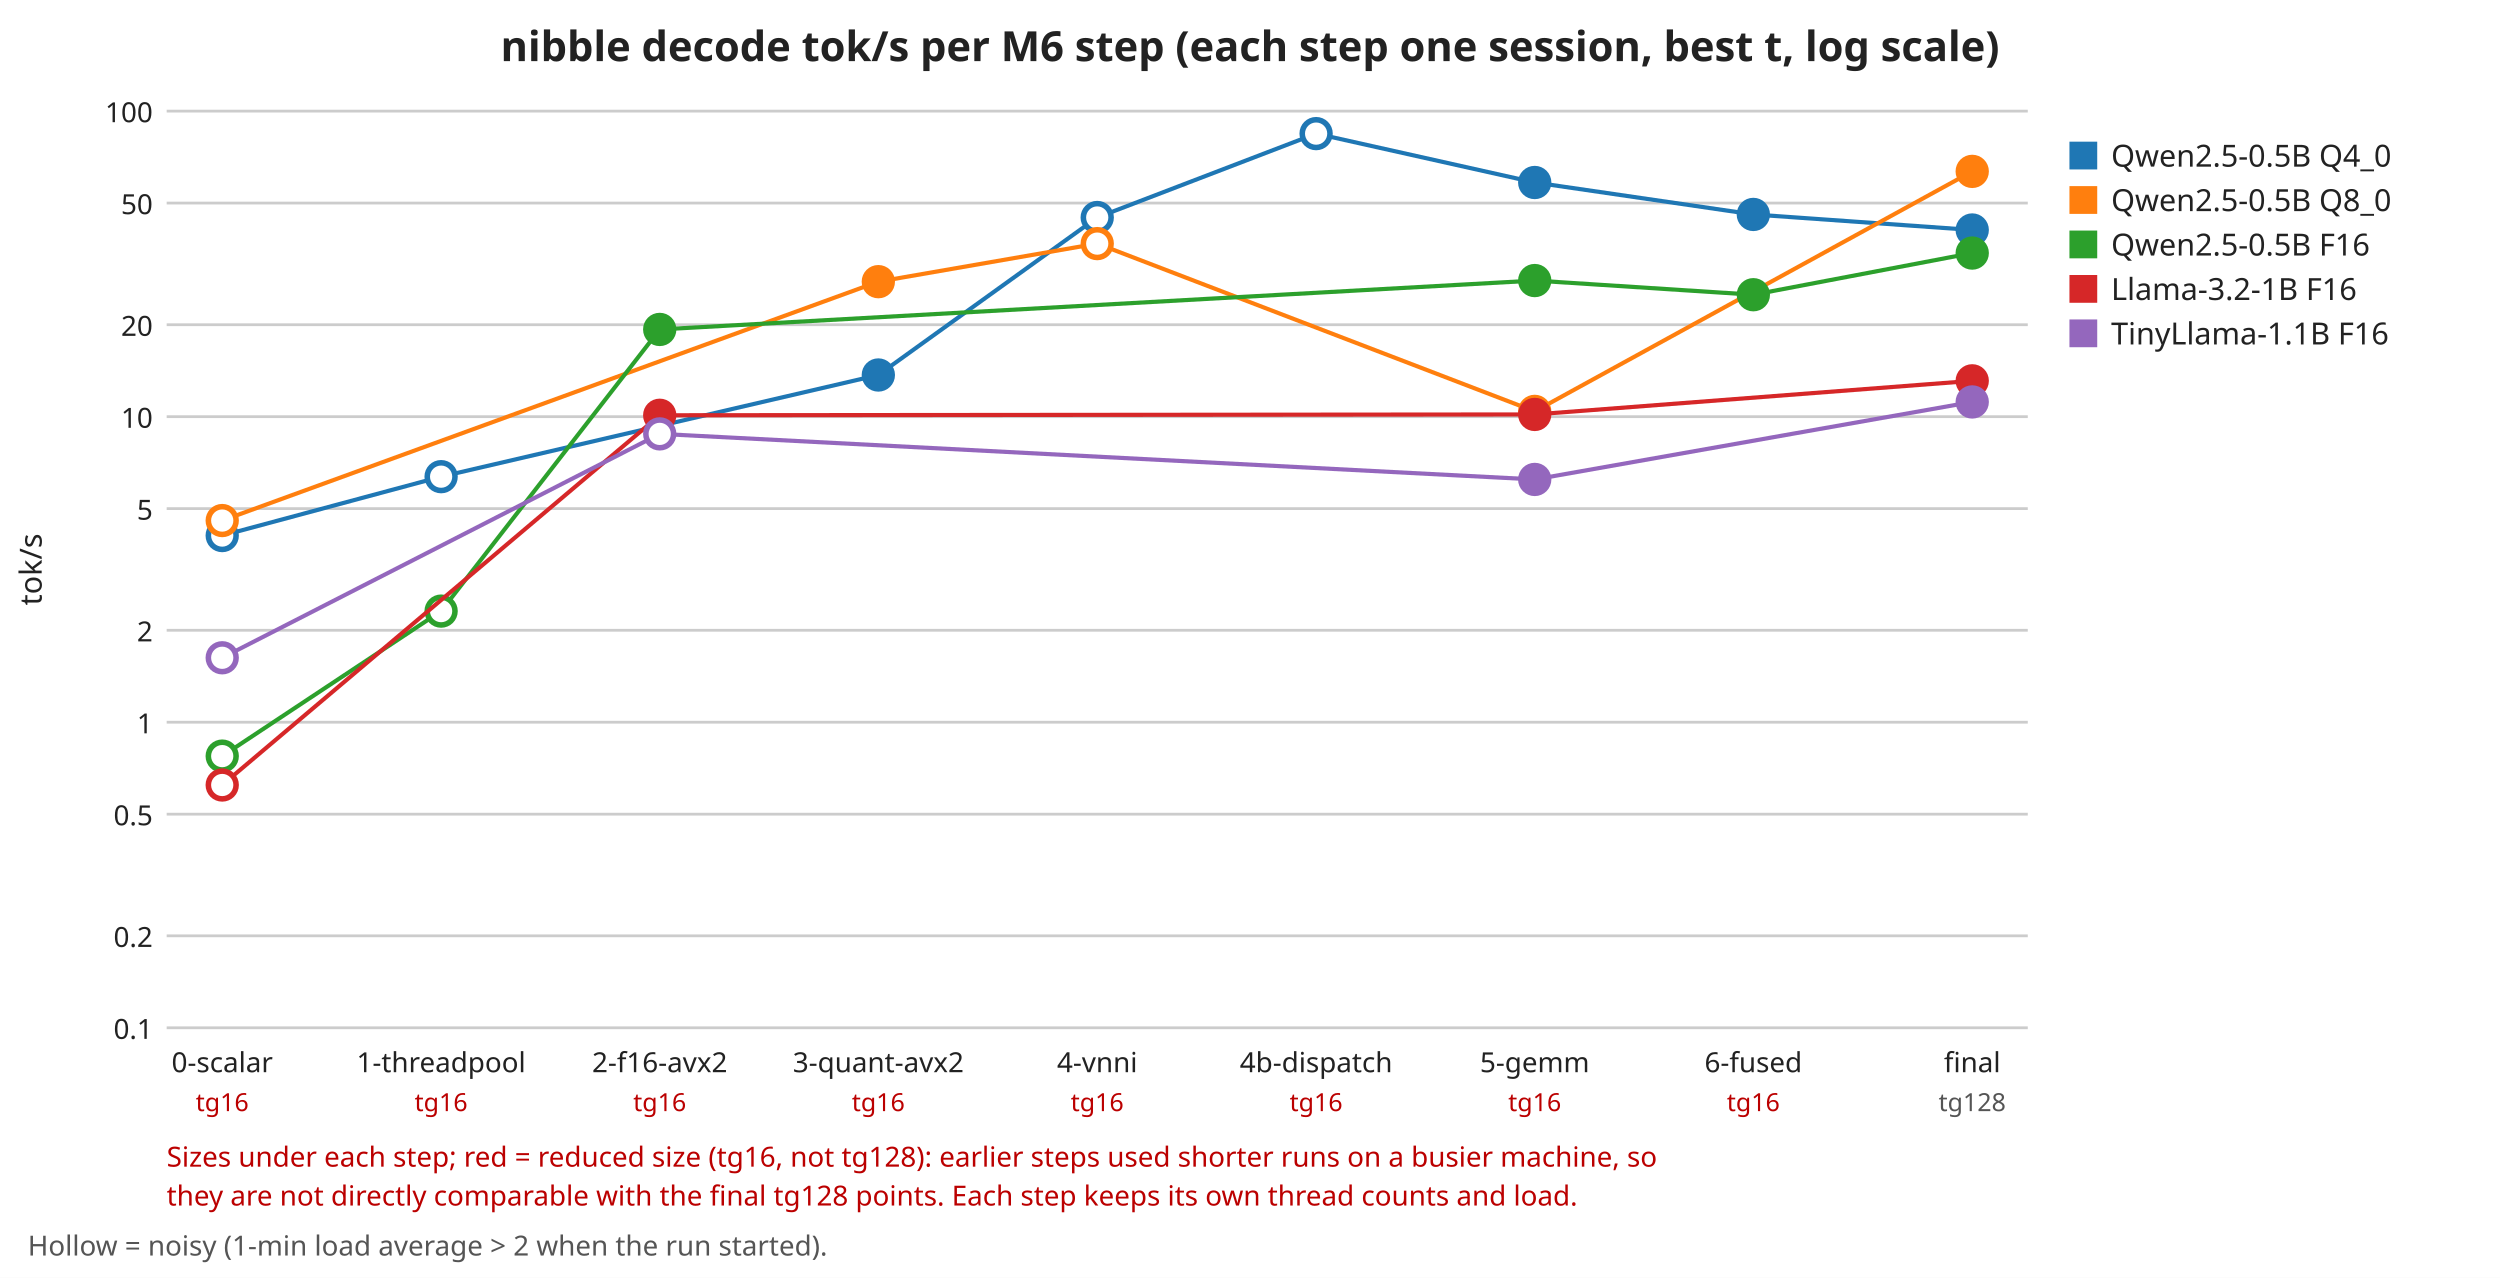
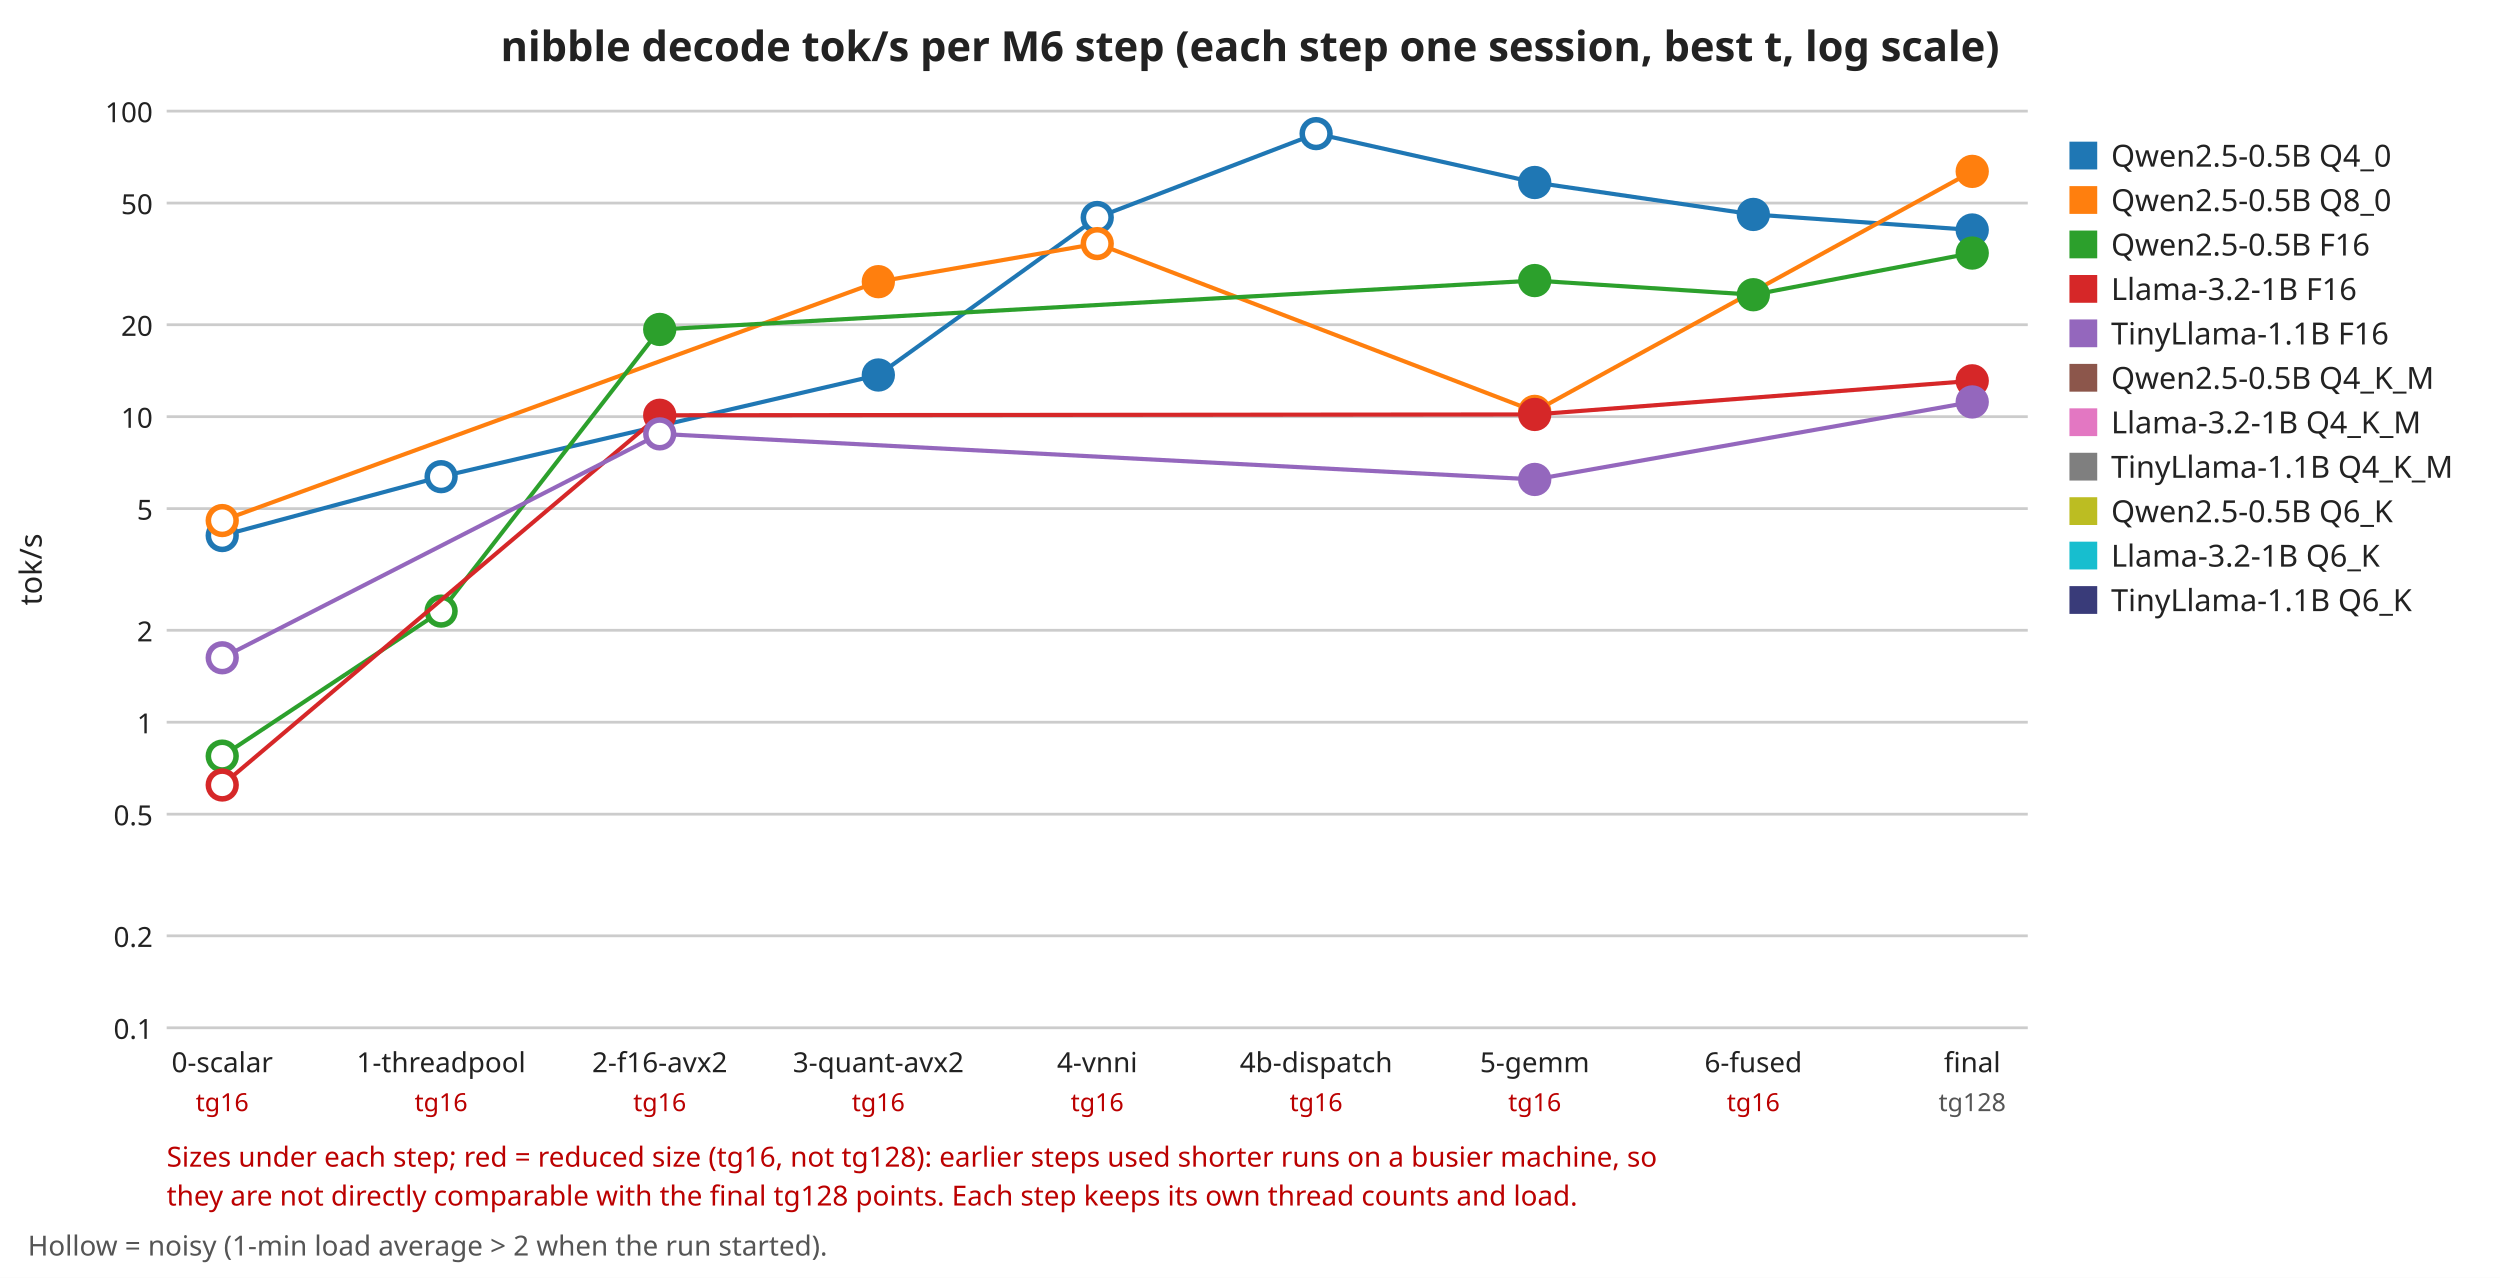
<svg xmlns="http://www.w3.org/2000/svg" width="900" height="460" viewBox="0 0 900 460">
  <rect width="900" height="460" fill="white" />
  <text x="450.0" y="22.0" font-family="sans-serif" font-size="15" text-anchor="middle" font-weight="bold" fill="#222">nibble decode tok/s per M6 step (each step one session, best t, log scale)</text>
  <line x1="60.0" y1="370.0" x2="730.0" y2="370.0" stroke="#ccc" stroke-width="1" />
  <text x="55.0" y="374.0" font-family="sans-serif" font-size="10" text-anchor="end" font-weight="normal" fill="#222">0.1</text>
  <line x1="60.0" y1="336.9" x2="730.0" y2="336.9" stroke="#ccc" stroke-width="1" />
  <text x="55.0" y="340.9" font-family="sans-serif" font-size="10" text-anchor="end" font-weight="normal" fill="#222">0.2</text>
  <line x1="60.0" y1="293.1" x2="730.0" y2="293.1" stroke="#ccc" stroke-width="1" />
  <text x="55.0" y="297.1" font-family="sans-serif" font-size="10" text-anchor="end" font-weight="normal" fill="#222">0.5</text>
  <line x1="60.0" y1="260.0" x2="730.0" y2="260.0" stroke="#ccc" stroke-width="1" />
  <text x="55.0" y="264.0" font-family="sans-serif" font-size="10" text-anchor="end" font-weight="normal" fill="#222">1</text>
  <line x1="60.0" y1="226.9" x2="730.0" y2="226.9" stroke="#ccc" stroke-width="1" />
  <text x="55.0" y="230.9" font-family="sans-serif" font-size="10" text-anchor="end" font-weight="normal" fill="#222">2</text>
  <line x1="60.0" y1="183.1" x2="730.0" y2="183.1" stroke="#ccc" stroke-width="1" />
  <text x="55.0" y="187.1" font-family="sans-serif" font-size="10" text-anchor="end" font-weight="normal" fill="#222">5</text>
  <line x1="60.0" y1="150.0" x2="730.0" y2="150.0" stroke="#ccc" stroke-width="1" />
  <text x="55.0" y="154.0" font-family="sans-serif" font-size="10" text-anchor="end" font-weight="normal" fill="#222">10</text>
  <line x1="60.0" y1="116.9" x2="730.0" y2="116.9" stroke="#ccc" stroke-width="1" />
  <text x="55.0" y="120.9" font-family="sans-serif" font-size="10" text-anchor="end" font-weight="normal" fill="#222">20</text>
  <line x1="60.0" y1="73.1" x2="730.0" y2="73.1" stroke="#ccc" stroke-width="1" />
  <text x="55.0" y="77.1" font-family="sans-serif" font-size="10" text-anchor="end" font-weight="normal" fill="#222">50</text>
  <line x1="60.0" y1="40.0" x2="730.0" y2="40.0" stroke="#ccc" stroke-width="1" />
  <text x="55.0" y="44.0" font-family="sans-serif" font-size="10" text-anchor="end" font-weight="normal" fill="#222">100</text>
  <text x="80.0" y="386.0" font-family="sans-serif" font-size="10" text-anchor="middle" font-weight="normal" fill="#222">0-scalar</text>
  <text x="80.0" y="400.0" font-family="sans-serif" font-size="9" text-anchor="middle" font-weight="normal" fill="#b00">tg16</text>
  <text x="158.8" y="386.0" font-family="sans-serif" font-size="10" text-anchor="middle" font-weight="normal" fill="#222">1-threadpool</text>
  <text x="158.8" y="400.0" font-family="sans-serif" font-size="9" text-anchor="middle" font-weight="normal" fill="#b00">tg16</text>
  <text x="237.5" y="386.0" font-family="sans-serif" font-size="10" text-anchor="middle" font-weight="normal" fill="#222">2-f16-avx2</text>
  <text x="237.5" y="400.0" font-family="sans-serif" font-size="9" text-anchor="middle" font-weight="normal" fill="#b00">tg16</text>
  <text x="316.2" y="386.0" font-family="sans-serif" font-size="10" text-anchor="middle" font-weight="normal" fill="#222">3-quant-avx2</text>
  <text x="316.2" y="400.0" font-family="sans-serif" font-size="9" text-anchor="middle" font-weight="normal" fill="#b00">tg16</text>
  <text x="395.0" y="386.0" font-family="sans-serif" font-size="10" text-anchor="middle" font-weight="normal" fill="#222">4-vnni</text>
  <text x="395.0" y="400.0" font-family="sans-serif" font-size="9" text-anchor="middle" font-weight="normal" fill="#b00">tg16</text>
  <text x="473.8" y="386.0" font-family="sans-serif" font-size="10" text-anchor="middle" font-weight="normal" fill="#222">4b-dispatch</text>
  <text x="473.8" y="400.0" font-family="sans-serif" font-size="9" text-anchor="middle" font-weight="normal" fill="#b00">tg16</text>
  <text x="552.5" y="386.0" font-family="sans-serif" font-size="10" text-anchor="middle" font-weight="normal" fill="#222">5-gemm</text>
  <text x="552.5" y="400.0" font-family="sans-serif" font-size="9" text-anchor="middle" font-weight="normal" fill="#b00">tg16</text>
  <text x="631.2" y="386.0" font-family="sans-serif" font-size="10" text-anchor="middle" font-weight="normal" fill="#222">6-fused</text>
  <text x="631.2" y="400.0" font-family="sans-serif" font-size="9" text-anchor="middle" font-weight="normal" fill="#b00">tg16</text>
  <text x="710.0" y="386.0" font-family="sans-serif" font-size="10" text-anchor="middle" font-weight="normal" fill="#222">final</text>
  <text x="710.0" y="400.0" font-family="sans-serif" font-size="9" text-anchor="middle" font-weight="normal" fill="#555">tg128</text>
  <polyline points="80.0,192.8 158.8,171.6 316.2,135.0 395.0,78.3 473.8,48.1 552.5,65.7 631.2,77.2 710.0,82.8" fill="none" stroke="#1f77b4" stroke-width="1.5" />
  <circle cx="80.0" cy="192.8" r="5" fill="white" stroke="#1f77b4" stroke-width="2" />
  <circle cx="158.8" cy="171.6" r="5" fill="white" stroke="#1f77b4" stroke-width="2" />
  <circle cx="316.2" cy="135.0" r="5" fill="#1f77b4" stroke="#1f77b4" stroke-width="2" />
  <circle cx="395.0" cy="78.3" r="5" fill="white" stroke="#1f77b4" stroke-width="2" />
  <circle cx="473.8" cy="48.1" r="5" fill="white" stroke="#1f77b4" stroke-width="2" />
  <circle cx="552.5" cy="65.7" r="5" fill="#1f77b4" stroke="#1f77b4" stroke-width="2" />
  <circle cx="631.2" cy="77.2" r="5" fill="#1f77b4" stroke="#1f77b4" stroke-width="2" />
  <circle cx="710.0" cy="82.8" r="5" fill="#1f77b4" stroke="#1f77b4" stroke-width="2" />
  <polyline points="80.0,187.4 316.2,101.4 395.0,87.7 552.5,148.1 710.0,61.7" fill="none" stroke="#ff7f0e" stroke-width="1.5" />
  <circle cx="80.0" cy="187.4" r="5" fill="white" stroke="#ff7f0e" stroke-width="2" />
  <circle cx="316.2" cy="101.4" r="5" fill="#ff7f0e" stroke="#ff7f0e" stroke-width="2" />
  <circle cx="395.0" cy="87.7" r="5" fill="white" stroke="#ff7f0e" stroke-width="2" />
  <circle cx="552.5" cy="148.1" r="5" fill="#ff7f0e" stroke="#ff7f0e" stroke-width="2" />
  <circle cx="710.0" cy="61.7" r="5" fill="#ff7f0e" stroke="#ff7f0e" stroke-width="2" />
  <polyline points="80.0,272.2 158.8,220.0 237.5,118.6 552.5,101.0 631.2,106.1 710.0,91.1" fill="none" stroke="#2ca02c" stroke-width="1.5" />
  <circle cx="80.0" cy="272.2" r="5" fill="white" stroke="#2ca02c" stroke-width="2" />
  <circle cx="158.8" cy="220.0" r="5" fill="white" stroke="#2ca02c" stroke-width="2" />
  <circle cx="237.5" cy="118.6" r="5" fill="#2ca02c" stroke="#2ca02c" stroke-width="2" />
  <circle cx="552.5" cy="101.0" r="5" fill="#2ca02c" stroke="#2ca02c" stroke-width="2" />
  <circle cx="631.2" cy="106.1" r="5" fill="#2ca02c" stroke="#2ca02c" stroke-width="2" />
  <circle cx="710.0" cy="91.1" r="5" fill="#2ca02c" stroke="#2ca02c" stroke-width="2" />
  <polyline points="80.0,282.6 237.5,149.5 552.5,149.2 710.0,137.1" fill="none" stroke="#d62728" stroke-width="1.5" />
  <circle cx="80.0" cy="282.6" r="5" fill="white" stroke="#d62728" stroke-width="2" />
  <circle cx="237.5" cy="149.5" r="5" fill="#d62728" stroke="#d62728" stroke-width="2" />
  <circle cx="552.5" cy="149.2" r="5" fill="#d62728" stroke="#d62728" stroke-width="2" />
  <circle cx="710.0" cy="137.1" r="5" fill="#d62728" stroke="#d62728" stroke-width="2" />
  <polyline points="80.0,236.8 237.5,156.2 552.5,172.6 710.0,144.7" fill="none" stroke="#9467bd" stroke-width="1.5" />
  <circle cx="80.0" cy="236.8" r="5" fill="white" stroke="#9467bd" stroke-width="2" />
  <circle cx="237.5" cy="156.2" r="5" fill="white" stroke="#9467bd" stroke-width="2" />
  <circle cx="552.5" cy="172.6" r="5" fill="#9467bd" stroke="#9467bd" stroke-width="2" />
  <circle cx="710.0" cy="144.7" r="5" fill="#9467bd" stroke="#9467bd" stroke-width="2" />
  <text x="15.0" y="205.0" font-family="sans-serif" font-size="11" text-anchor="middle" font-weight="normal" fill="#222" transform="rotate(-90 15.0 205.0)">tok/s</text>
  <rect x="745.0" y="51.0" width="10" height="10" fill="#1f77b4" />
  <text x="760.0" y="60.0" font-family="sans-serif" font-size="11" text-anchor="start" font-weight="normal" fill="#222">Qwen2.5-0.5B Q4_0</text>
  <rect x="745.0" y="67.0" width="10" height="10" fill="#ff7f0e" />
  <text x="760.0" y="76.0" font-family="sans-serif" font-size="11" text-anchor="start" font-weight="normal" fill="#222">Qwen2.5-0.5B Q8_0</text>
  <rect x="745.0" y="83.0" width="10" height="10" fill="#2ca02c" />
  <text x="760.0" y="92.0" font-family="sans-serif" font-size="11" text-anchor="start" font-weight="normal" fill="#222">Qwen2.5-0.5B F16</text>
  <rect x="745.0" y="99.0" width="10" height="10" fill="#d62728" />
  <text x="760.0" y="108.0" font-family="sans-serif" font-size="11" text-anchor="start" font-weight="normal" fill="#222">Llama-3.2-1B F16</text>
  <rect x="745.0" y="115.0" width="10" height="10" fill="#9467bd" />
  <text x="760.0" y="124.0" font-family="sans-serif" font-size="11" text-anchor="start" font-weight="normal" fill="#222">TinyLlama-1.1B F16</text>
+   <rect x="745.0" y="131.0" width="10" height="10" fill="#8c564b" />
+   <text x="760.0" y="140.0" font-family="sans-serif" font-size="11" text-anchor="start" font-weight="normal" fill="#222">Qwen2.5-0.5B Q4_K_M</text>
+   <rect x="745.0" y="147.0" width="10" height="10" fill="#e377c2" />
+   <text x="760.0" y="156.0" font-family="sans-serif" font-size="11" text-anchor="start" font-weight="normal" fill="#222">Llama-3.2-1B Q4_K_M</text>
+   <rect x="745.0" y="163.0" width="10" height="10" fill="#7f7f7f" />
+   <text x="760.0" y="172.0" font-family="sans-serif" font-size="11" text-anchor="start" font-weight="normal" fill="#222">TinyLlama-1.1B Q4_K_M</text>
+   <rect x="745.0" y="179.0" width="10" height="10" fill="#bcbd22" />
+   <text x="760.0" y="188.0" font-family="sans-serif" font-size="11" text-anchor="start" font-weight="normal" fill="#222">Qwen2.5-0.5B Q6_K</text>
+   <rect x="745.0" y="195.0" width="10" height="10" fill="#17becf" />
+   <text x="760.0" y="204.0" font-family="sans-serif" font-size="11" text-anchor="start" font-weight="normal" fill="#222">Llama-3.2-1B Q6_K</text>
+   <rect x="745.0" y="211.0" width="10" height="10" fill="#393b79" />
+   <text x="760.0" y="220.0" font-family="sans-serif" font-size="11" text-anchor="start" font-weight="normal" fill="#222">TinyLlama-1.1B Q6_K</text>
  <text x="60.0" y="420.0" font-family="sans-serif" font-size="10" text-anchor="start" font-weight="normal" fill="#b00">Sizes under each step; red = reduced size (tg16, not tg128): earlier steps used shorter runs on a busier machine, so</text>
  <text x="60.0" y="434.0" font-family="sans-serif" font-size="10" text-anchor="start" font-weight="normal" fill="#b00">they are not directly comparable with the final tg128 points. Each step keeps its own thread counts and load.</text>
  <text x="10.0" y="452.0" font-family="sans-serif" font-size="10" text-anchor="start" font-weight="normal" fill="#555">Hollow = noisy (1-min load average &gt; 2 when the run started).</text>
</svg>
